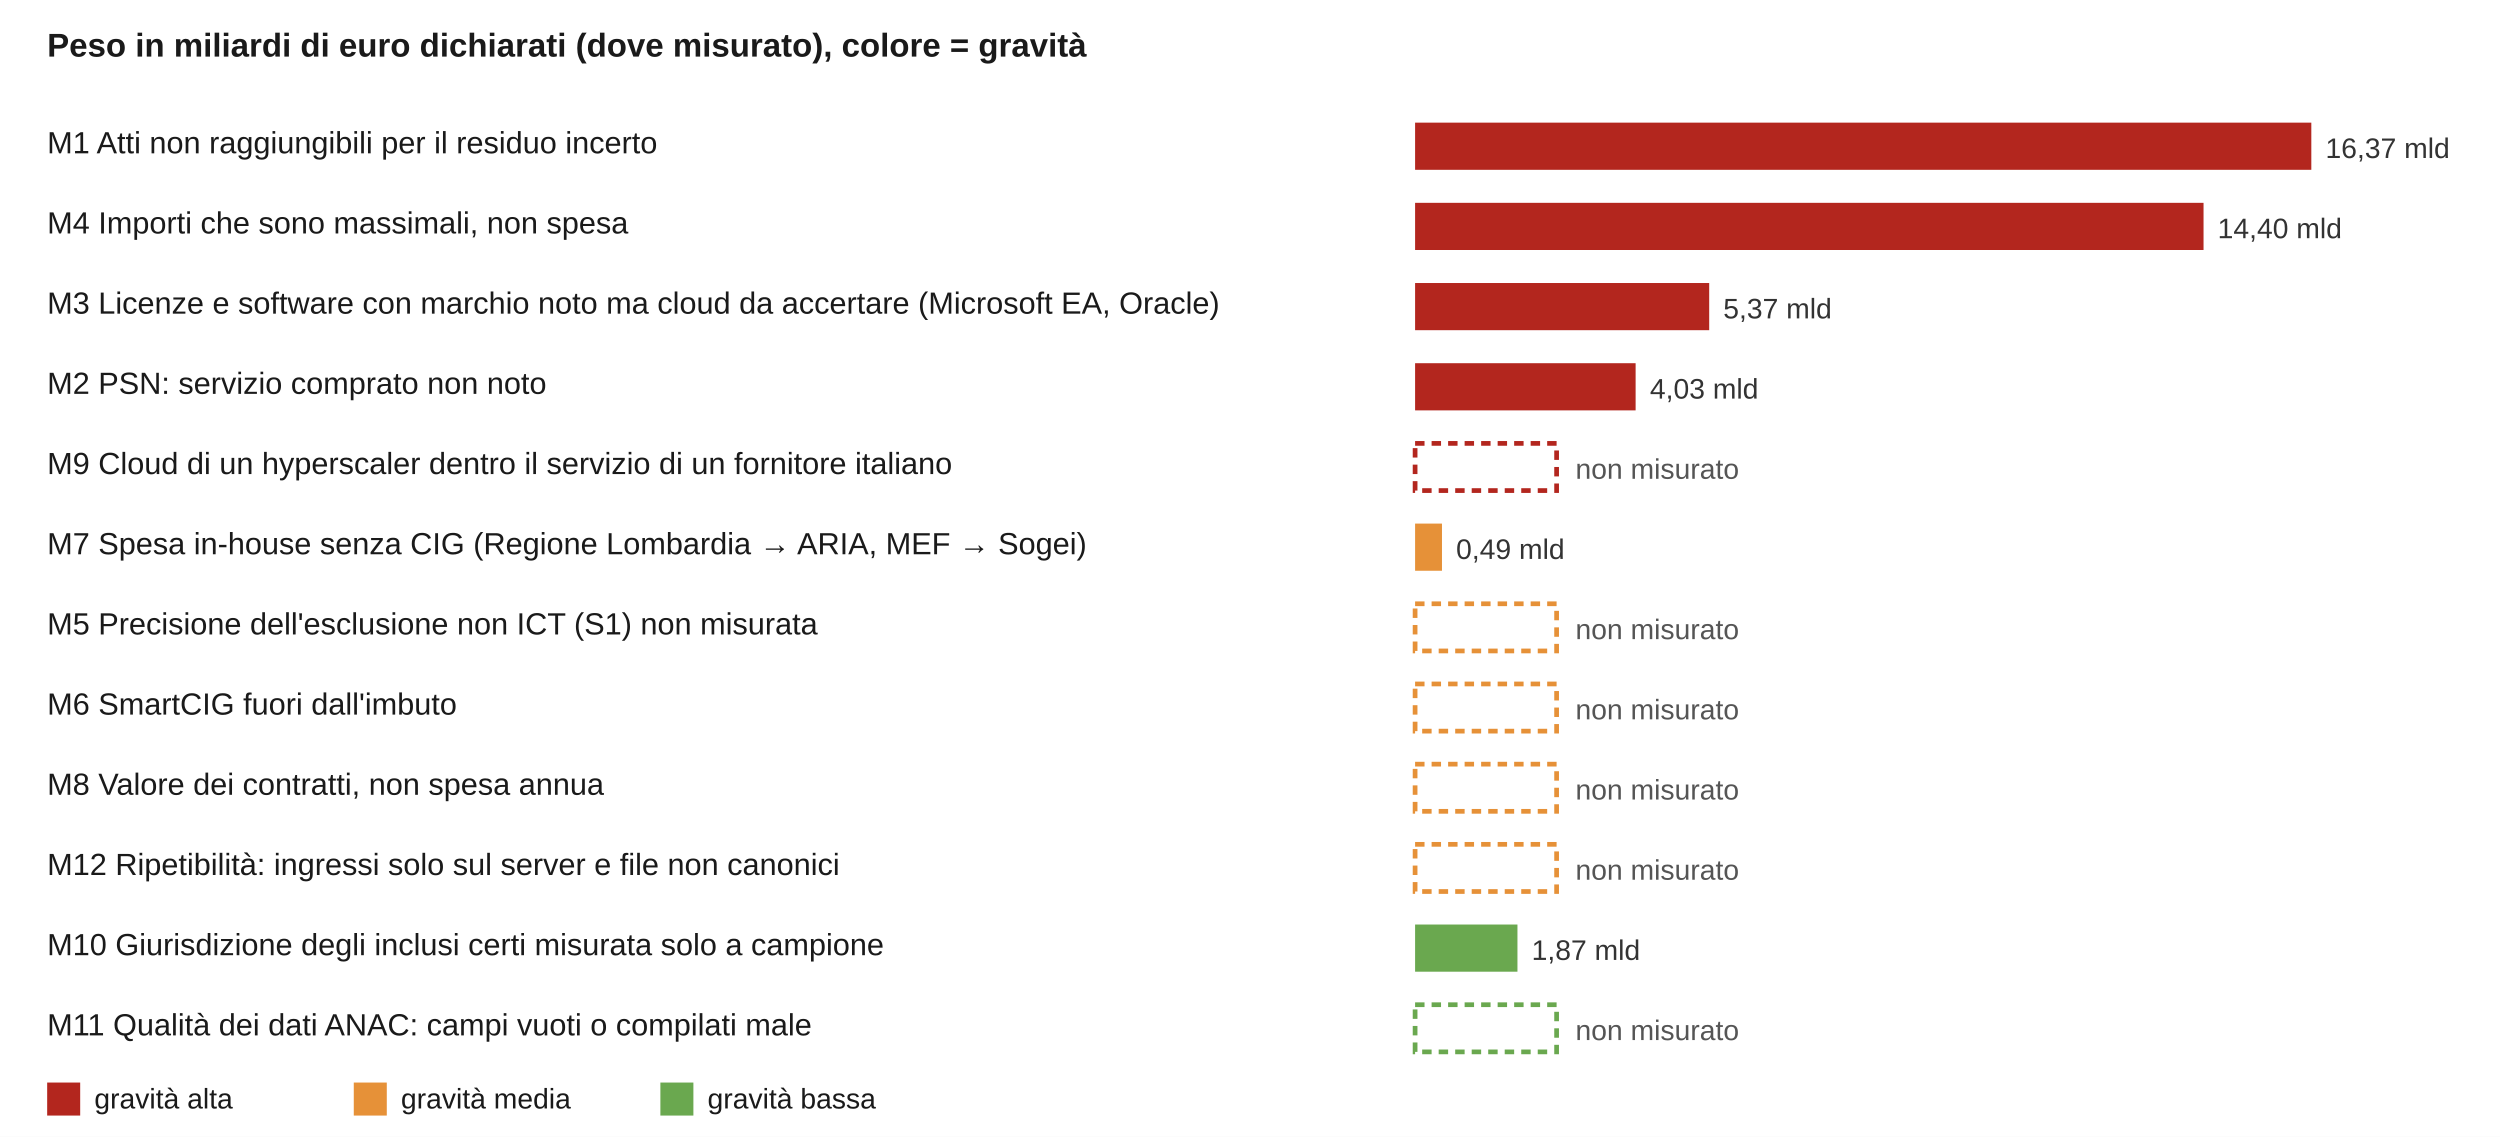
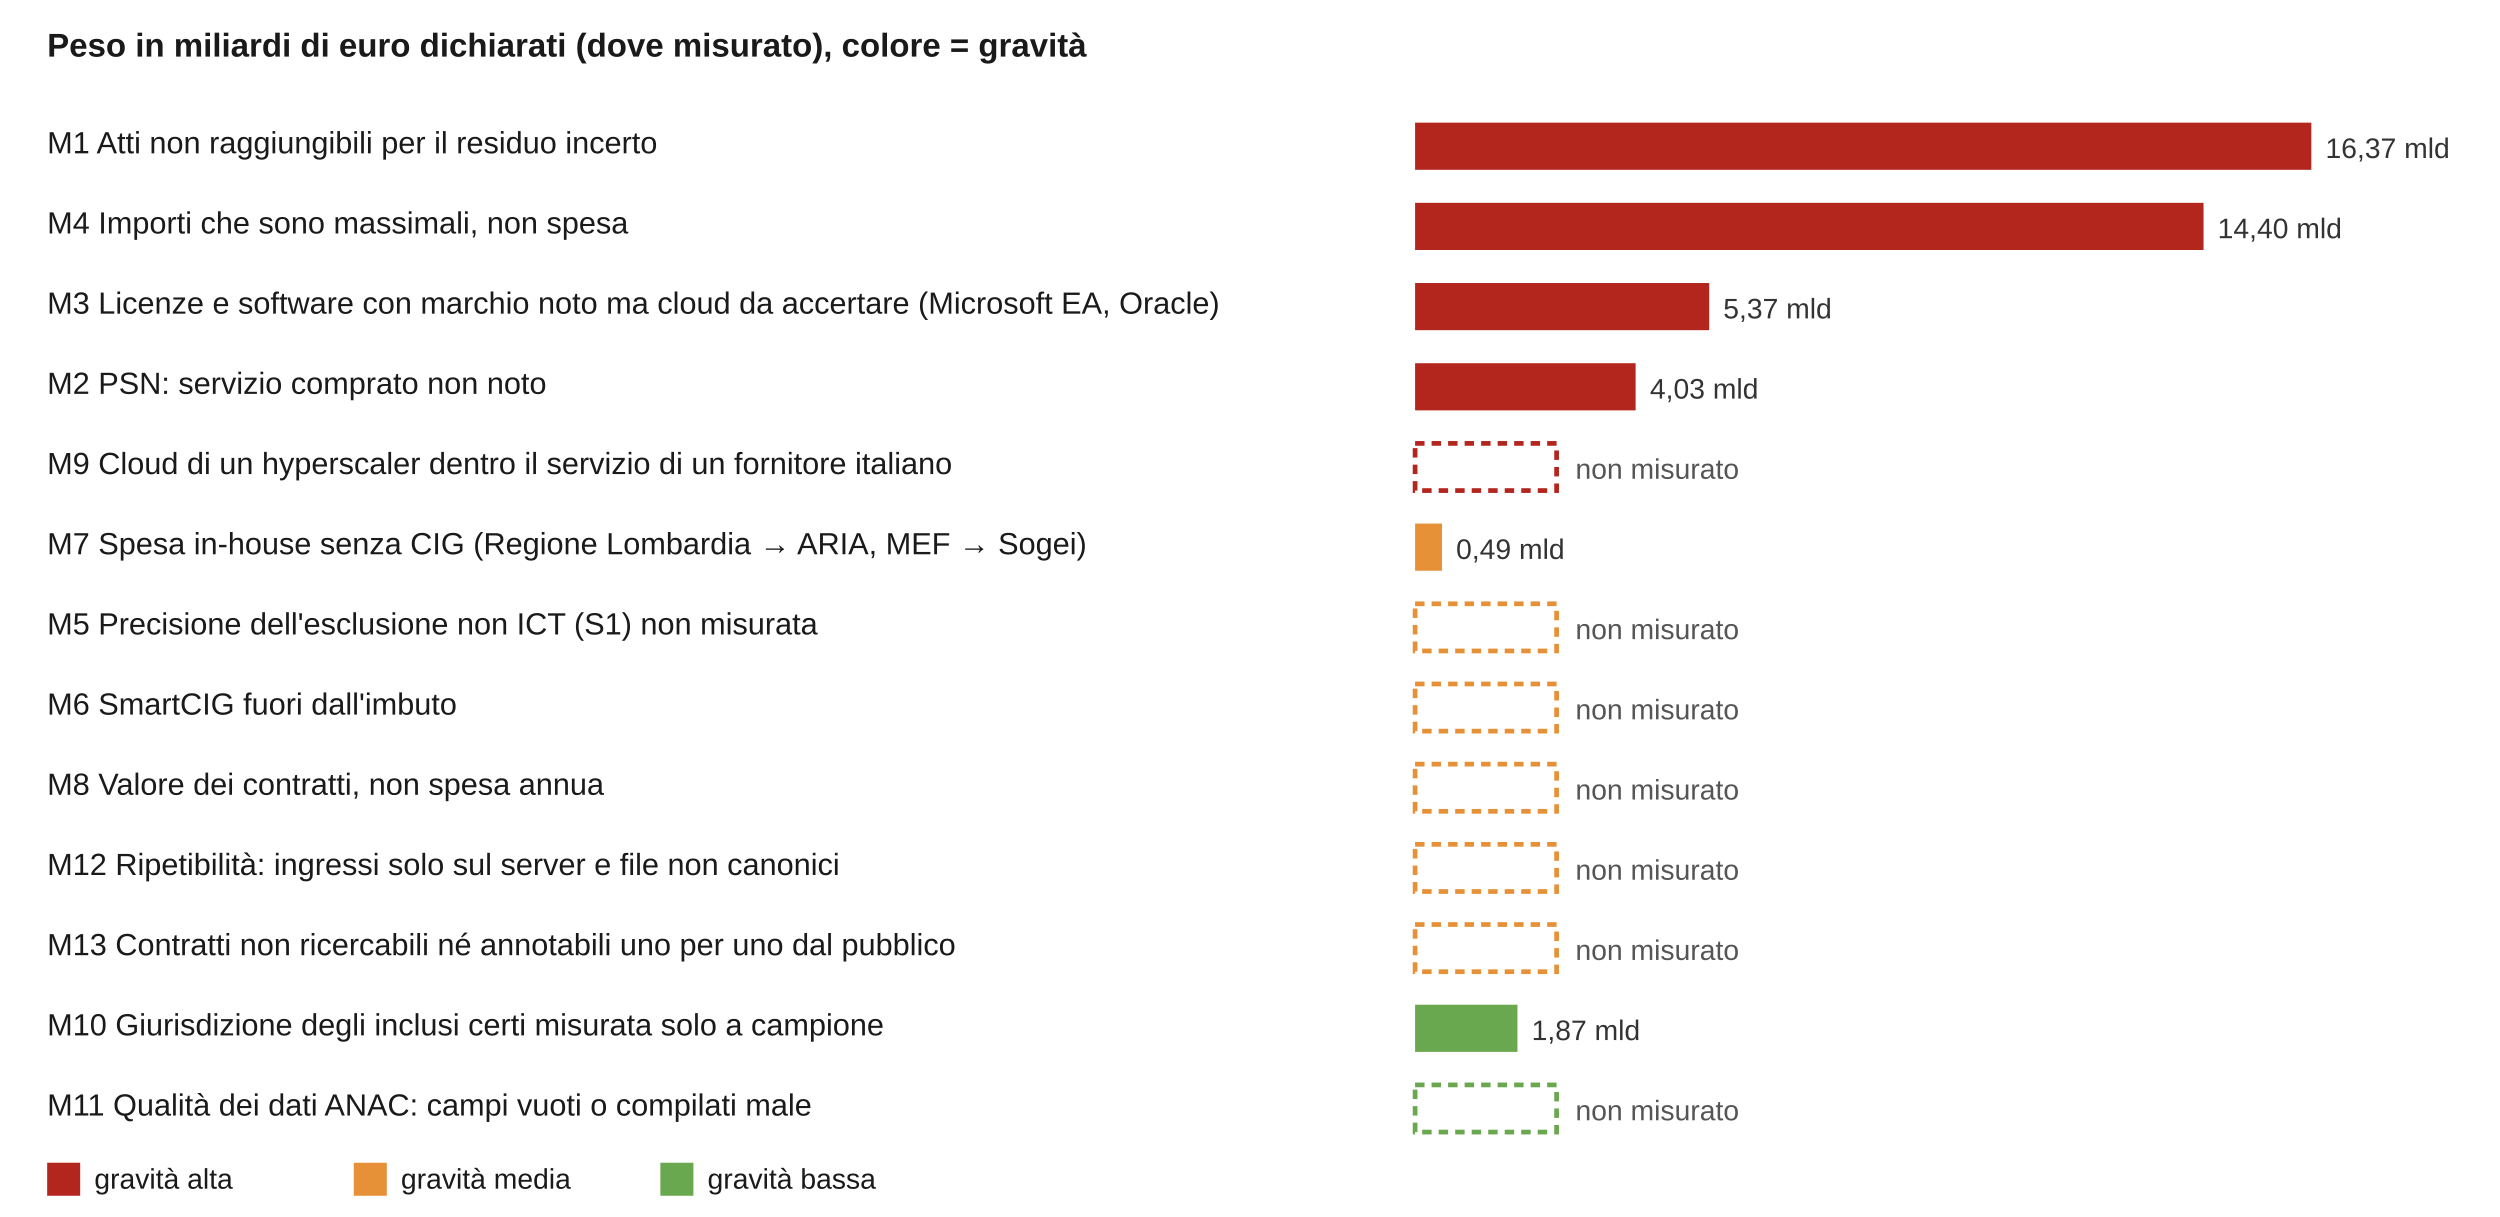
- <svg xmlns="http://www.w3.org/2000/svg" viewBox="0 0 1060 482" width="100%" role="img" aria-label="Mancanze dell'imbuto per peso e gravità" font-family="'Titillium Web', 'Segoe UI', Arial, sans-serif">
-   <rect width="1060" height="482" fill="#ffffff" />
+ <svg xmlns="http://www.w3.org/2000/svg" viewBox="0 0 1060 516" width="100%" role="img" aria-label="Mancanze dell'imbuto per peso e gravità" font-family="'Titillium Web', 'Segoe UI', Arial, sans-serif">
+   <rect width="1060" height="516" fill="#ffffff" />
  <text x="20" y="24" font-size="14" font-weight="bold" fill="#1a1a1a" text-anchor="start">Peso in miliardi di euro dichiarati (dove misurato), colore = gravità</text>
  <text x="20" y="65" font-size="13" font-weight="normal" fill="#1a1a1a" text-anchor="start">M1 Atti non raggiungibili per il residuo incerto</text>
  <rect x="600" y="52" width="380.0" height="20" fill="#b3261e" />
  <text x="986.0" y="67" font-size="12" font-weight="normal" fill="#333" text-anchor="start">16,37 mld</text>
  <text x="20" y="99" font-size="13" font-weight="normal" fill="#1a1a1a" text-anchor="start">M4 Importi che sono massimali, non spesa</text>
  <rect x="600" y="86" width="334.3" height="20" fill="#b3261e" />
  <text x="940.27" y="101" font-size="12" font-weight="normal" fill="#333" text-anchor="start">14,40 mld</text>
  <text x="20" y="133" font-size="13" font-weight="normal" fill="#1a1a1a" text-anchor="start">M3 Licenze e software con marchio noto ma cloud da accertare (Microsoft EA, Oracle)</text>
  <rect x="600" y="120" width="124.7" height="20" fill="#b3261e" />
  <text x="730.655" y="135" font-size="12" font-weight="normal" fill="#333" text-anchor="start">5,37 mld</text>
  <text x="20" y="167" font-size="13" font-weight="normal" fill="#1a1a1a" text-anchor="start">M2 PSN: servizio comprato non noto</text>
  <rect x="600" y="154" width="93.5" height="20" fill="#b3261e" />
  <text x="699.549" y="169" font-size="12" font-weight="normal" fill="#333" text-anchor="start">4,03 mld</text>
  <text x="20" y="201" font-size="13" font-weight="normal" fill="#1a1a1a" text-anchor="start">M9 Cloud di un hyperscaler dentro il servizio di un fornitore italiano</text>
  <rect x="600" y="188" width="60" height="20" fill="none" stroke="#b3261e" stroke-width="2" stroke-dasharray="4 3" />
  <text x="668" y="203" font-size="12" font-weight="normal" fill="#555" text-anchor="start">non misurato</text>
  <text x="20" y="235" font-size="13" font-weight="normal" fill="#1a1a1a" text-anchor="start">M7 Spesa in-house senza CIG (Regione Lombardia → ARIA, MEF → Sogei)</text>
  <rect x="600" y="222" width="11.4" height="20" fill="#e69138" />
  <text x="617.374" y="237" font-size="12" font-weight="normal" fill="#333" text-anchor="start">0,49 mld</text>
  <text x="20" y="269" font-size="13" font-weight="normal" fill="#1a1a1a" text-anchor="start">M5 Precisione dell'esclusione non ICT (S1) non misurata</text>
  <rect x="600" y="256" width="60" height="20" fill="none" stroke="#e69138" stroke-width="2" stroke-dasharray="4 3" />
  <text x="668" y="271" font-size="12" font-weight="normal" fill="#555" text-anchor="start">non misurato</text>
  <text x="20" y="303" font-size="13" font-weight="normal" fill="#1a1a1a" text-anchor="start">M6 SmartCIG fuori dall'imbuto</text>
  <rect x="600" y="290" width="60" height="20" fill="none" stroke="#e69138" stroke-width="2" stroke-dasharray="4 3" />
  <text x="668" y="305" font-size="12" font-weight="normal" fill="#555" text-anchor="start">non misurato</text>
  <text x="20" y="337" font-size="13" font-weight="normal" fill="#1a1a1a" text-anchor="start">M8 Valore dei contratti, non spesa annua</text>
  <rect x="600" y="324" width="60" height="20" fill="none" stroke="#e69138" stroke-width="2" stroke-dasharray="4 3" />
  <text x="668" y="339" font-size="12" font-weight="normal" fill="#555" text-anchor="start">non misurato</text>
  <text x="20" y="371" font-size="13" font-weight="normal" fill="#1a1a1a" text-anchor="start">M12 Ripetibilità: ingressi solo sul server e file non canonici</text>
  <rect x="600" y="358" width="60" height="20" fill="none" stroke="#e69138" stroke-width="2" stroke-dasharray="4 3" />
  <text x="668" y="373" font-size="12" font-weight="normal" fill="#555" text-anchor="start">non misurato</text>
-   <text x="20" y="405" font-size="13" font-weight="normal" fill="#1a1a1a" text-anchor="start">M10 Giurisdizione degli inclusi certi misurata solo a campione</text>
-   <rect x="600" y="392" width="43.4" height="20" fill="#6aa84f" />
-   <text x="649.409" y="407" font-size="12" font-weight="normal" fill="#333" text-anchor="start">1,87 mld</text>
-   <text x="20" y="439" font-size="13" font-weight="normal" fill="#1a1a1a" text-anchor="start">M11 Qualità dei dati ANAC: campi vuoti o compilati male</text>
-   <rect x="600" y="426" width="60" height="20" fill="none" stroke="#6aa84f" stroke-width="2" stroke-dasharray="4 3" />
-   <text x="668" y="441" font-size="12" font-weight="normal" fill="#555" text-anchor="start">non misurato</text>
-   <rect x="20" y="459" width="14" height="14" fill="#b3261e" />
-   <text x="40" y="470" font-size="12" font-weight="normal" fill="#1a1a1a" text-anchor="start">gravità alta</text>
-   <rect x="150" y="459" width="14" height="14" fill="#e69138" />
-   <text x="170" y="470" font-size="12" font-weight="normal" fill="#1a1a1a" text-anchor="start">gravità media</text>
-   <rect x="280" y="459" width="14" height="14" fill="#6aa84f" />
-   <text x="300" y="470" font-size="12" font-weight="normal" fill="#1a1a1a" text-anchor="start">gravità bassa</text>
+   <text x="20" y="405" font-size="13" font-weight="normal" fill="#1a1a1a" text-anchor="start">M13 Contratti non ricercabili né annotabili uno per uno dal pubblico</text>
+   <rect x="600" y="392" width="60" height="20" fill="none" stroke="#e69138" stroke-width="2" stroke-dasharray="4 3" />
+   <text x="668" y="407" font-size="12" font-weight="normal" fill="#555" text-anchor="start">non misurato</text>
+   <text x="20" y="439" font-size="13" font-weight="normal" fill="#1a1a1a" text-anchor="start">M10 Giurisdizione degli inclusi certi misurata solo a campione</text>
+   <rect x="600" y="426" width="43.4" height="20" fill="#6aa84f" />
+   <text x="649.409" y="441" font-size="12" font-weight="normal" fill="#333" text-anchor="start">1,87 mld</text>
+   <text x="20" y="473" font-size="13" font-weight="normal" fill="#1a1a1a" text-anchor="start">M11 Qualità dei dati ANAC: campi vuoti o compilati male</text>
+   <rect x="600" y="460" width="60" height="20" fill="none" stroke="#6aa84f" stroke-width="2" stroke-dasharray="4 3" />
+   <text x="668" y="475" font-size="12" font-weight="normal" fill="#555" text-anchor="start">non misurato</text>
+   <rect x="20" y="493" width="14" height="14" fill="#b3261e" />
+   <text x="40" y="504" font-size="12" font-weight="normal" fill="#1a1a1a" text-anchor="start">gravità alta</text>
+   <rect x="150" y="493" width="14" height="14" fill="#e69138" />
+   <text x="170" y="504" font-size="12" font-weight="normal" fill="#1a1a1a" text-anchor="start">gravità media</text>
+   <rect x="280" y="493" width="14" height="14" fill="#6aa84f" />
+   <text x="300" y="504" font-size="12" font-weight="normal" fill="#1a1a1a" text-anchor="start">gravità bassa</text>
</svg>
